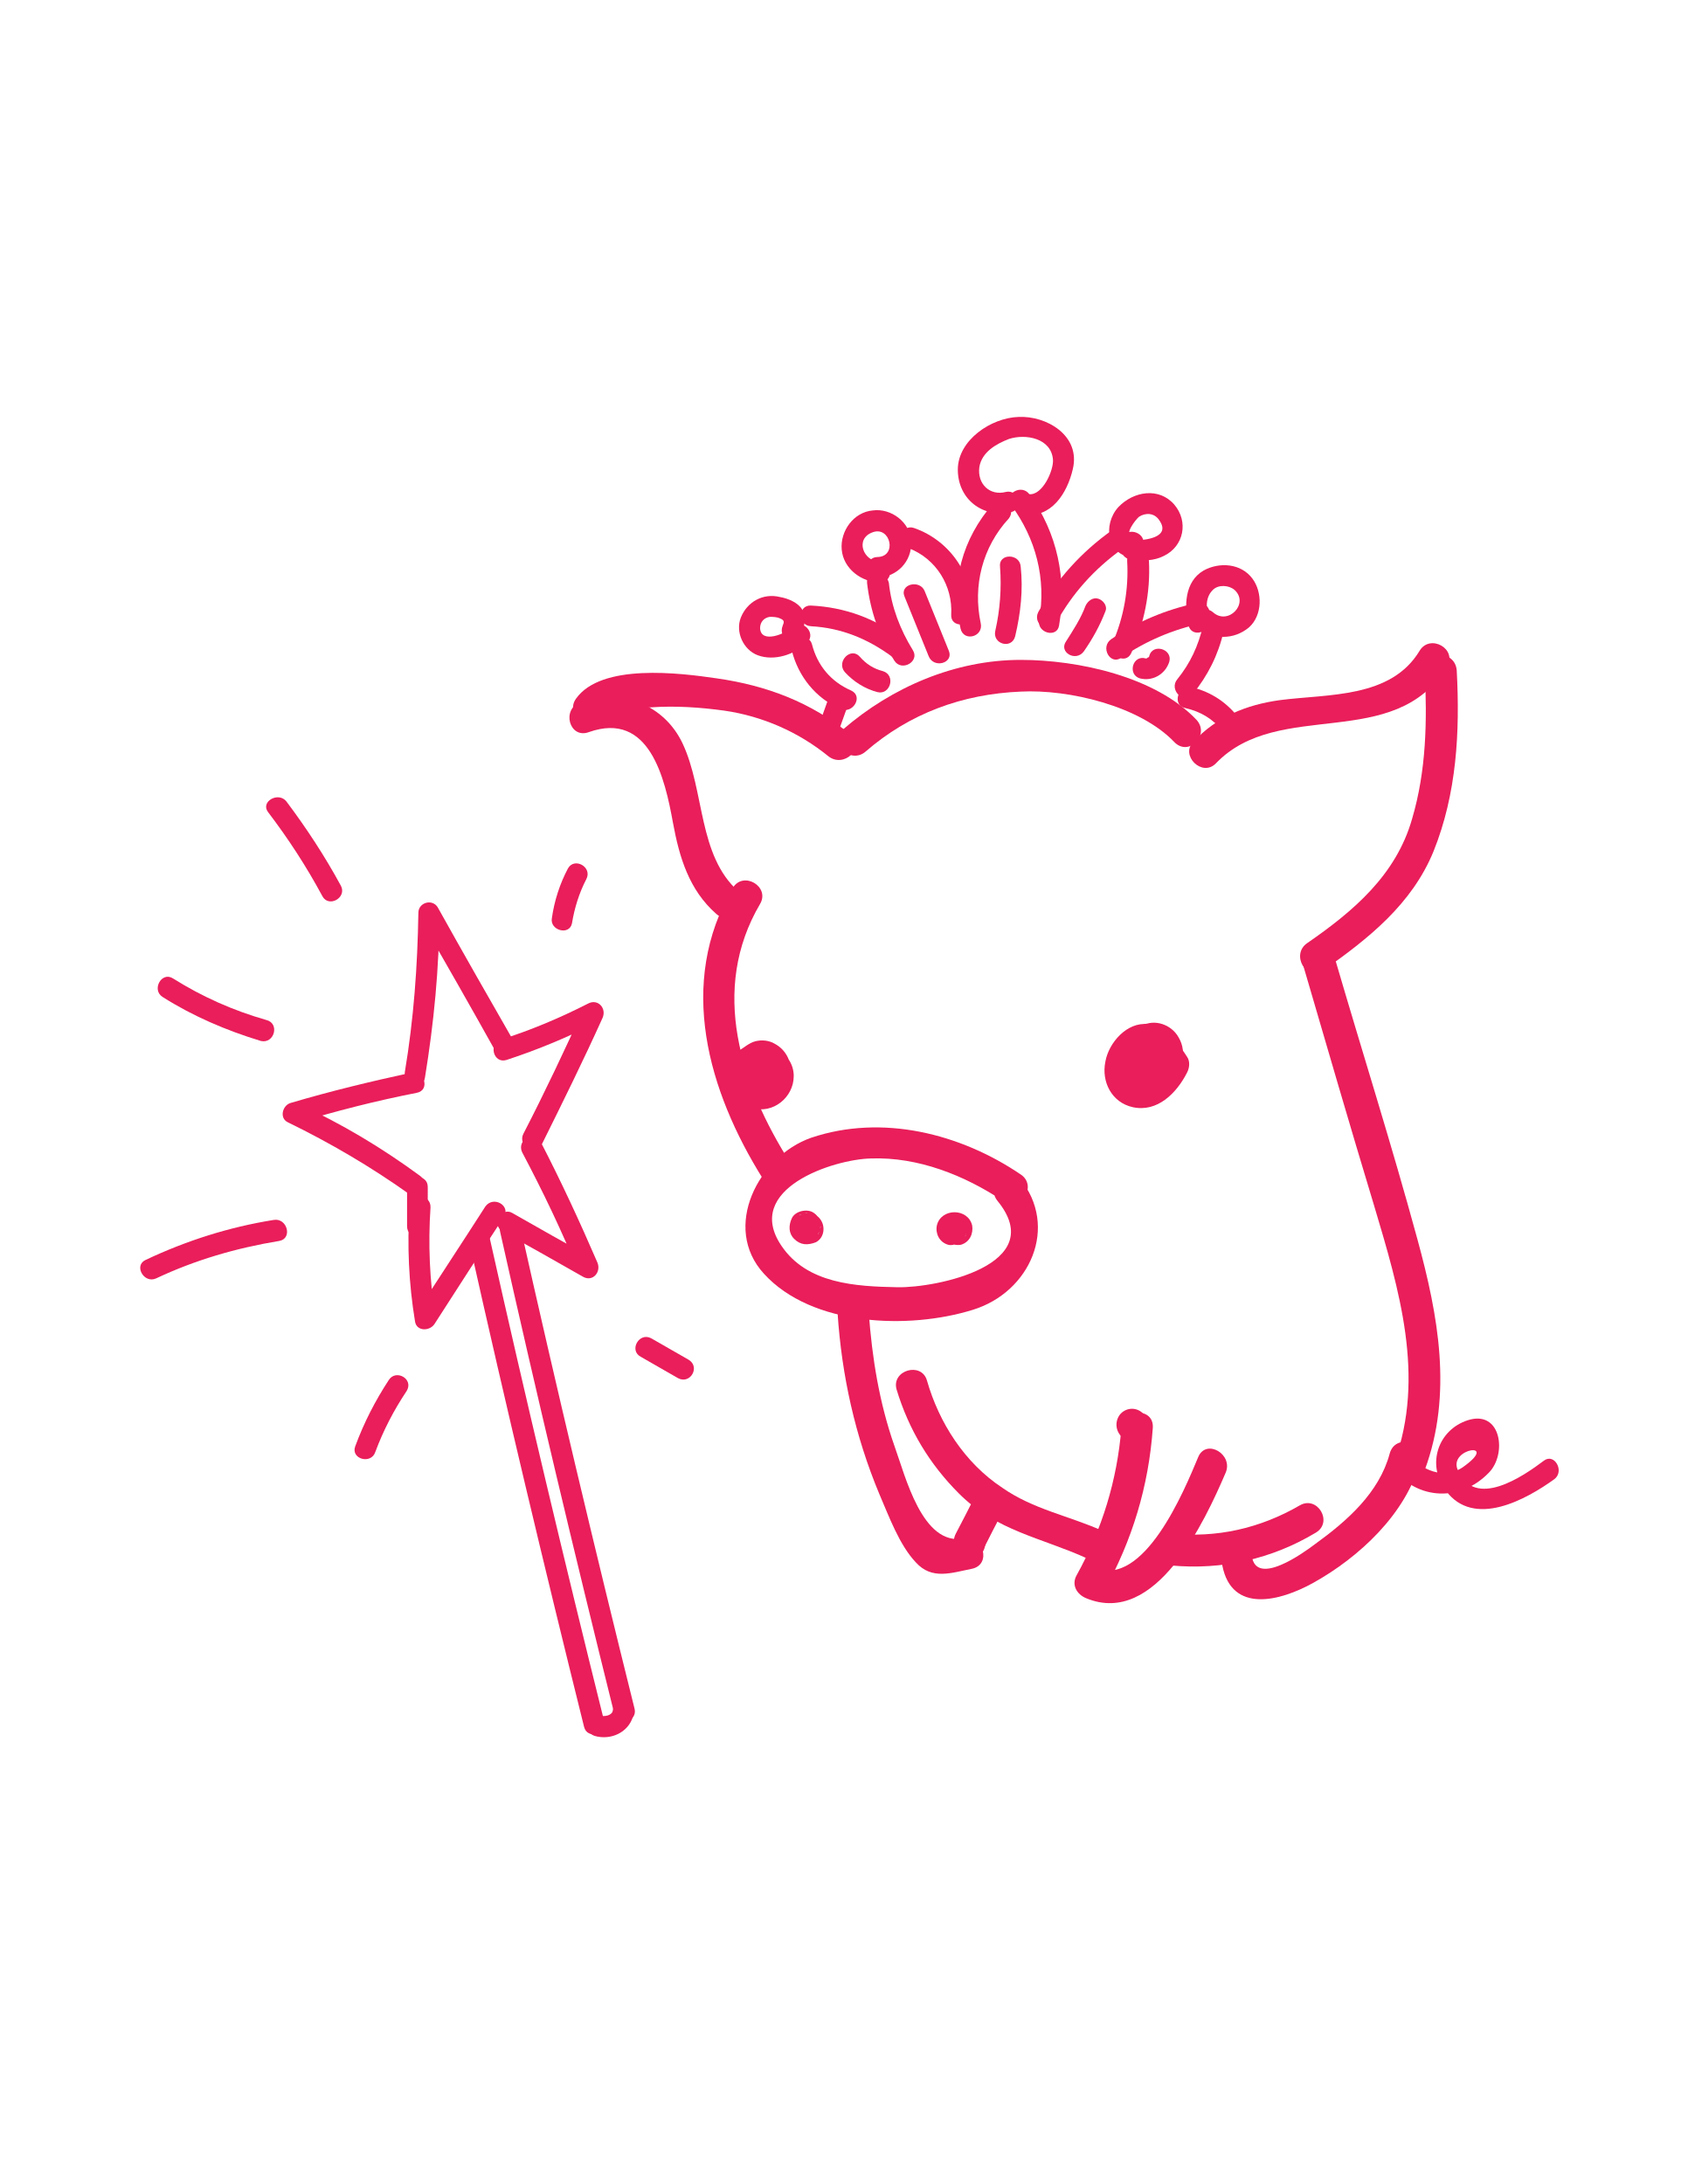
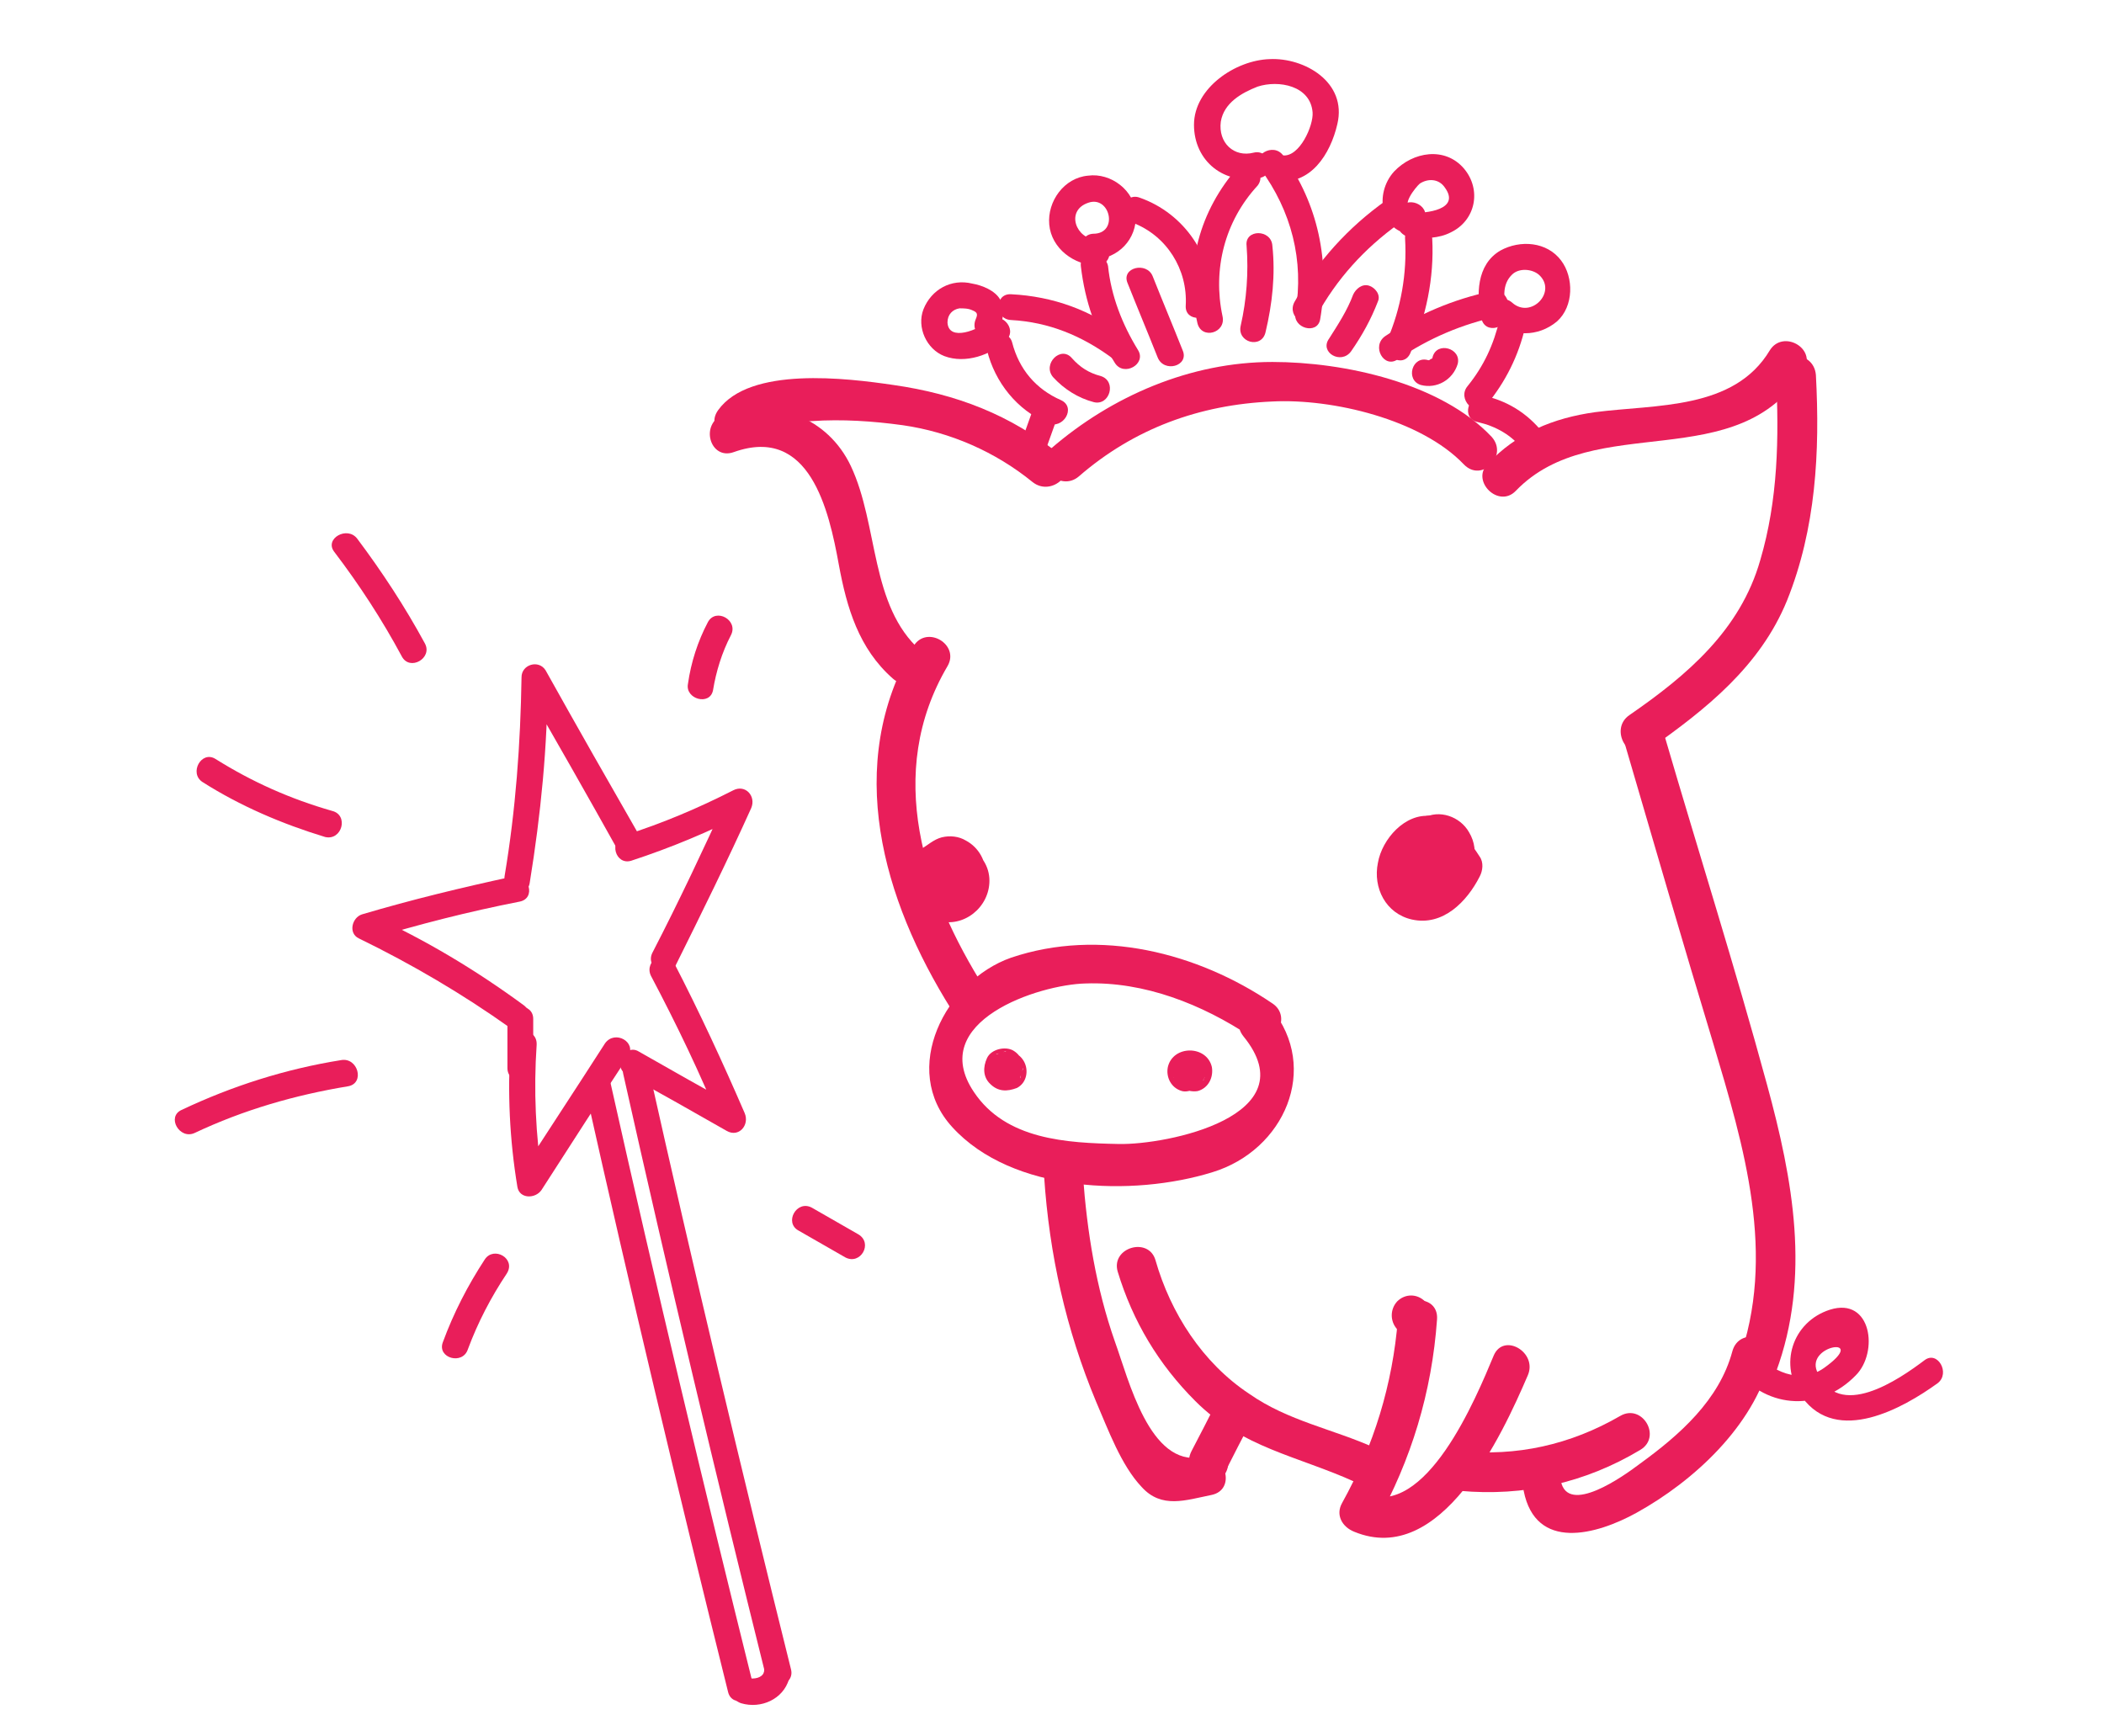
- <svg xmlns="http://www.w3.org/2000/svg" version="1.1" id="Layer_1" x="0px" y="0px" viewBox="0 0 612 792" enable-background="new 0 0 612 792" xml:space="preserve">
+ <svg xmlns="http://www.w3.org/2000/svg" version="1.1" id="Layer_1" x="0px" y="0px" viewBox="0 134 612 505" enable-background="new 0 134 612 505" xml:space="preserve">
  <g>
    <g>
      <path fill="#E91E5A" d="M433.9,261.1c-14.8-15.7-42.9-21.8-63.8-21.8c-23.8,0-46.7,9.9-64.4,25.2c-5.5,4.9,2.6,12.8,8.1,8.1    c16-13.9,35.1-20.9,56.3-21.8c17.4-0.9,43.2,5.2,55.7,18.3C431,274.5,438.8,266.6,433.9,261.1L433.9,261.1z" />
    </g>
  </g>
  <g>
    <g>
      <path fill="#E91E5A" d="M308.3,266.3c-14.2-11.6-30.2-17.7-48.4-20.3c-13.6-2-41.8-5.5-51,7.3c-4.4,6.1,5.5,11.6,9.9,5.8    c2-2.9,14.2-2.3,17.4-2.6c8.7-0.6,17.7,0,26.4,1.2c13.9,2,27,7.8,37.7,16.5C306,278.8,314.1,271,308.3,266.3L308.3,266.3z" />
    </g>
  </g>
  <g>
    <g>
      <path fill="#E91E5A" d="M265.7,322c-20.3,34.5-9,73.7,11,105.6c3.8,6.1,13.6,0.6,9.9-5.8c-18-28.4-29.3-62.9-11-94    C279.3,321.5,269.5,315.7,265.7,322L265.7,322z" />
    </g>
  </g>
  <g>
    <g>
      <path fill="#E91E5A" d="M370.1,425.9c-21.8-14.8-50.2-22-76-13.3c-19.1,6.7-32.5,32.5-17.1,49.3c17.4,19.1,52.5,20.3,75.7,13.1    c20.9-6.4,31.3-30.2,17.1-47.6c-4.6-5.8-12.8,2.3-8.1,8.1c18.9,23.2-22.3,31.6-36.3,31.3c-15.1-0.3-32.8-1.2-42.1-15.1    c-13.9-20.6,18.9-31.3,32.5-31.6c17.1-0.6,33.9,6.1,47.9,15.4C370.4,439.8,376.2,429.9,370.1,425.9L370.1,425.9z" />
    </g>
  </g>
  <g>
    <g>
      <path fill="#E91E5A" d="M303.7,476.1c1.5,22.9,6.4,44.7,15.1,65.6c3.5,8.1,7.3,18.6,13.3,24.9c5.8,6.4,12.8,3.8,20.3,2.3    c7.3-1.5,4.1-12.5-2.9-11c-15.1,2.9-21.2-22.6-25.2-33.6c-5.5-15.7-8.1-31.9-9.3-48.4C314.7,468.8,303.1,468.8,303.7,476.1    L303.7,476.1z" />
    </g>
  </g>
  <g>
    <g>
      <path fill="#E91E5A" d="M351.8,565.1c7.3,0,7.3-11.3,0-11.3S344.3,565.1,351.8,565.1L351.8,565.1z" />
    </g>
  </g>
  <g>
    <g>
      <path fill="#E91E5A" d="M356.5,561.9c2.3-4.6,4.9-9.6,7.3-14.2c3.2-6.7-6.4-12.2-9.9-5.8c-2.3,4.6-4.9,9.6-7.3,14.2    C343.1,562.8,353,568.6,356.5,561.9L356.5,561.9z" />
    </g>
  </g>
  <g>
    <g>
      <path fill="#E91E5A" d="M325.1,503.9c4.4,14.5,11.9,27,22.6,37.7c13.6,13.6,29.9,16,46.4,23.5c6.7,2.9,12.5-6.7,5.8-9.9    c-12.2-5.5-25.2-7.8-36.5-15.7c-13.6-9-22.9-23.5-27.3-38.9C334.1,493.7,323.1,496.9,325.1,503.9L325.1,503.9z" />
    </g>
  </g>
  <g>
    <g>
      <path fill="#E91E5A" d="M406.4,520.7c0.3,0.3,0.6,0.6,0.9,0.9c2.3,2.3,5.8,2.3,8.1,0c2.3-2.3,2.3-5.8,0-8.1    c-0.3-0.3-0.6-0.6-0.9-0.9c-2.3-2.3-5.8-2.3-8.1,0C404.3,514.9,404.3,518.4,406.4,520.7L406.4,520.7z" />
    </g>
  </g>
  <g>
    <g>
      <path fill="#E91E5A" d="M406.6,517.8c-1.5,18.9-7,36.8-16.2,53.4c-2,3.5,0,7,3.5,8.4c25.2,10.4,42.9-27.8,50.5-45.5    c2.9-6.7-7-12.5-9.9-5.8c-5.2,12.5-19.7,47.6-37.7,40.3c1.2,2.9,2.3,5.5,3.5,8.4c10.2-18.3,16.2-38,17.7-59.2    C418.5,510.3,407.2,510.6,406.6,517.8L406.6,517.8z" />
    </g>
  </g>
  <g>
    <g>
      <path fill="#E91E5A" d="M424.6,567.7c18.6,1.7,36.5-2.3,52.5-11.9c6.4-3.8,0.6-13.6-5.8-9.9c-14.5,8.4-30.2,11.9-46.7,10.2    C417.4,555.8,417.4,567.1,424.6,567.7L424.6,567.7z" />
    </g>
  </g>
  <g>
    <g>
      <path fill="#E91E5A" d="M443.2,567.7c3.5,17.7,21.2,12.8,32.8,6.4c16.8-9.3,33.9-25.2,38.9-44.1c2-7.3-9-10.2-11-2.9    c-3.8,14.2-15.4,24.4-27,32.8c-4.6,3.5-20.9,15.1-22.9,4.9C452.8,557.6,441.7,560.7,443.2,567.7L443.2,567.7z" />
    </g>
  </g>
  <g>
    <g>
      <path fill="#E91E5A" d="M213.5,265.5c22-7.8,27.6,16.8,30.5,32.8c2.3,12.5,5.8,24.4,15.7,33.1c5.5,4.9,13.6-3.2,8.1-8.1    c-14.8-13.1-12.2-36.5-20.3-53.7c-6.7-14.2-22.3-20-36.8-15.1C203.3,257.1,206.5,268.1,213.5,265.5L213.5,265.5z" />
    </g>
  </g>
  <g>
    <g>
      <path fill="#E91E5A" d="M440.9,276.8c22.9-23.8,64.7-3.8,83.8-35.1c3.8-6.4-6.1-11.9-9.9-5.8c-10.4,17.4-33.1,15.7-50.8,18    c-12.2,1.7-22.9,6.1-31.3,15.1C427.8,273.9,435.9,282,440.9,276.8L440.9,276.8z" />
    </g>
  </g>
  <g>
    <g>
      <path fill="#E91E5A" d="M516.6,243.1c0.9,18.3,0.6,36.3-4.6,53.9c-5.8,20.3-21.2,33.4-38,45c-6.1,4.1-0.3,14.2,5.8,9.9    c16.5-11.6,32.2-24.1,40-43.2c8.4-20.9,9.6-43.2,8.4-65.6C527.6,235.6,516.3,235.6,516.6,243.1L516.6,243.1z" />
    </g>
  </g>
  <g>
    <g>
      <path fill="#E91E5A" d="M472.8,351c8.4,28.7,16.8,57.7,25.5,86.4c9,30.2,18.6,61.8,7.3,92.8c-2.6,7,8.4,9.9,11,2.9    c10.2-27.6,4.9-56-2.6-83.5c-9.3-34.2-20-67.9-29.9-101.8C481.8,340.9,470.7,343.8,472.8,351L472.8,351z" />
    </g>
  </g>
  <g>
    <g>
      <path fill="#E91E5A" d="M287.1,441.8c-1.2,2.6-1.2,5.5,0.9,7.5c2.3,2.3,4.9,2.3,7.8,1.2c2.9-1.5,3.5-5.2,2-7.8    c-1.7-2.9-4.9-3.5-7.8-2h-0.3c0.9-0.3,2-0.6,2.9-0.9h-0.3c0.9,0.3,2,0.6,2.9,0.9c0.6,0.6,0.9,0.9,1.5,1.5c0.3,0.9,0.6,2,0.9,2.9    v-0.3c-0.3,0.9-0.6,2-0.9,2.9v-0.3c1.5-2.9,0.9-6.1-2-7.8C292.4,438.3,288.3,439.2,287.1,441.8L287.1,441.8z" />
    </g>
  </g>
  <g>
    <g>
      <path fill="#E91E5A" d="M350.4,447.3c0,0.3-0.3,0.6-0.3,0.9c-0.6,0.6-1.5,1.5-2,2c-1.5,0.6-2.9,0.6-4.4,0c-0.6-0.6-1.5-1.5-2-2    c0-0.3-0.3-0.6-0.3-0.9c0.6,2.9,4.1,4.6,7,4.1c3.2-0.9,4.6-4.1,4.1-7c-1.5-6.4-11.3-6.4-12.8,0c-0.6,2.9,0.9,6.1,4.1,7    C346,452,349.5,450.2,350.4,447.3L350.4,447.3z" />
    </g>
  </g>
  <g>
    <g>
      <path fill="#E91E5A" d="M425.5,387.9c2-2.9,2.3-7.3,0.6-10.4c-2-4.1-5.5-5.8-9.9-6.1c-7.5-0.9-14.2,6.7-15.4,13.6    c-1.5,7.3,2.3,14.8,9.9,16.5c9,2,16-5.2,19.7-12.5c0.9-1.7,1.2-4.1,0-5.8c-2.6-4.1-5.8-8.1-10.4-10.2c-4.1-1.7-10.2-1.5-13.3,2    c-7,7.8-6.1,22,6.4,22.6c4.6,0.3,9-3.2,11-7c2.6-4.6,1.2-10.2-2.6-13.6c-7.8-7.8-21.5,0.9-18,11.3c0.9,2.3,2.9,4.1,5.5,4.1    c4.9,0,7.8-3.8,9-8.1c2-7-9-10.2-11-2.9c-0.3,0.9,0,0.9-0.6,1.2c0.9-0.6,1.7-0.9,2.6-1.5l0,0c1.7,1.5,3.8,2.9,5.5,4.1    c-0.3-0.6-0.6,0-0.3-0.3c-1.2,0.9-0.9-0.3-0.3,0.6c0-0.3-0.6,0.3-0.9,0.6c0.3-0.3,0.6,1.2,0.6,0.3c0-1.2,0.3-3.8,1.7-3.5    c2.6,0.6,4.1,3.5,5.5,5.5c0-2,0-3.8,0-5.8c-1.2,2.3-2.9,5.8-5.5,7c-1.2,0.6-2.9,0.6-3.2-1.2c-0.3-2,0.3-3.8,1.7-5.2    c0.6-0.6,1.7-0.9,2.6-1.2c-0.6,0-0.3-0.9-0.6-0.6c-1.7,2.6-0.6,6.4,2,7.8C420.6,391.6,423.8,390.2,425.5,387.9L425.5,387.9z" />
    </g>
  </g>
  <g>
    <g>
-       <path fill="#E91E5A" d="M283.4,394.5c0.6-2,1.5-4.6,0.9-6.7c-0.6-1.7-2-3.8-3.8-4.6c-3.5-2-8.4-2-11.3,1.2    c-6.4,5.8-2.3,16,6.4,16.5c7.3,0.3,13.3-8.1,9.6-14.8c-3.5-6.1-13.1-8.1-17.4-2c-4.6,5.8-2.6,15.4,4.9,17.7s15.1-3.8,15.1-11.6    c0-8.4-9.6-13.9-17.1-10.4c-7.3,3.5-8.7,12.8-3.8,18.6c3.2,3.8,9,2.9,12.8,0.9c3.8-2,6.7-6.1,7-10.4s-2-8.4-5.8-10.4    c-2-1.2-4.6-1.5-7-0.9c-2.3,0.6-4.1,2.3-6.1,3.5c-2.6,1.7-3.8,4.9-2,7.8c1.5,2.6,5.2,3.8,7.8,2c0.6-0.3,1.2-0.9,1.7-1.2    c0.3-0.3,2.9-1.5,0.9-1.2c-0.3,0-0.6,0-0.6-0.6c0-0.3-0.3,0.6-0.9,0.9c-0.6,0.6-0.6,0.3-1.2,0.6c0.6,0,1.5,0.3,1.7,0.9l0.3,0.3    c0,0.9,0.3-0.9,0-0.3c0.3-0.6,1.2-0.6,0.3-0.6c0.3,0,0.6,0.3,0.9,0.6c0,0,0-1.5,0,0.3c0-0.3,0-0.3,0-0.6c-0.6,0.6-0.6,0.6-0.3,0.3    c0.6-0.3-0.9,0.3-0.3,0c0.3,0,0.6,0.3,0.6,0.3c-0.9-0.6-0.3-0.3,0,0c-0.6-1.5,0,0.6,0-0.9c0,0.6-0.3,0.6-0.6,0.9    c-0.3,0.3-0.9,0.3-0.9,0.3c1.5-0.3-0.6-0.3,0.9,0c-0.9-0.3-0.9-0.9-0.9-1.7c0-0.6,0.3-0.6,0.9-0.9c-1.2,0.9,0.6,0-0.6,0.3    c0.9-0.3,2.3,0.3,2.3,1.5c0,1.7-2.6,2.9-3.5,1.2c-0.3-1.5-0.3-2.9-0.6-4.4c-0.3,1.2-0.6,2.6-0.9,3.8c-0.6,2.9,0.9,6.1,4.1,7    C279,399.5,282.8,397.7,283.4,394.5L283.4,394.5z" />
+       <path fill="#E91E5A" d="M283.4,394.5c0.6-2,1.5-4.6,0.9-6.7c-0.6-1.7-2-3.8-3.8-4.6c-3.5-2-8.4-2-11.3,1.2    c-6.4,5.8-2.3,16,6.4,16.5c7.3,0.3,13.3-8.1,9.6-14.8c-3.5-6.1-13.1-8.1-17.4-2c-4.6,5.8-2.6,15.4,4.9,17.7s15.1-3.8,15.1-11.6    c0-8.4-9.6-13.9-17.1-10.4c-7.3,3.5-8.7,12.8-3.8,18.6c3.2,3.8,9,2.9,12.8,0.9s6.7-6.1,7-10.4s-2-8.4-5.8-10.4    c-2-1.2-4.6-1.5-7-0.9c-2.3,0.6-4.1,2.3-6.1,3.5c-2.6,1.7-3.8,4.9-2,7.8c1.5,2.6,5.2,3.8,7.8,2c0.6-0.3,1.2-0.9,1.7-1.2    c0.3-0.3,2.9-1.5,0.9-1.2c-0.3,0-0.6,0-0.6-0.6c0-0.3-0.3,0.6-0.9,0.9c-0.6,0.6-0.6,0.3-1.2,0.6c0.6,0,1.5,0.3,1.7,0.9l0.3,0.3    c0,0.9,0.3-0.9,0-0.3c0.3-0.6,1.2-0.6,0.3-0.6c0.3,0,0.6,0.3,0.9,0.6c0,0,0-1.5,0,0.3c0-0.3,0-0.3,0-0.6c-0.6,0.6-0.6,0.6-0.3,0.3    c0.6-0.3-0.9,0.3-0.3,0c0.3,0,0.6,0.3,0.6,0.3c-0.9-0.6-0.3-0.3,0,0c-0.6-1.5,0,0.6,0-0.9c0,0.6-0.3,0.6-0.6,0.9    c-0.3,0.3-0.9,0.3-0.9,0.3c1.5-0.3-0.6-0.3,0.9,0c-0.9-0.3-0.9-0.9-0.9-1.7c0-0.6,0.3-0.6,0.9-0.9c-1.2,0.9,0.6,0-0.6,0.3    c0.9-0.3,2.3,0.3,2.3,1.5c0,1.7-2.6,2.9-3.5,1.2c-0.3-1.5-0.3-2.9-0.6-4.4c-0.3,1.2-0.6,2.6-0.9,3.8c-0.6,2.9,0.9,6.1,4.1,7    C279,399.5,282.8,397.7,283.4,394.5L283.4,394.5z" />
    </g>
  </g>
  <g>
    <g>
      <path fill="#E91E5A" d="M505,532.6c9.3,11.6,24.7,11.9,34.8,1.5c6.7-6.7,4.6-22.9-7.5-19.1c-11,3.5-15.1,16.2-8.1,25.5    c10.2,13.9,29.3,3.2,39.4-4.1c3.8-2.9,0-9.6-3.8-6.7c-7.3,5.5-25.2,18-31.3,3.2c-3.2-7.8,15.4-10.4,2-0.9    c-7,4.9-15.4,0.9-20.3-4.9C507.3,523.3,501.8,528.8,505,532.6L505,532.6z" />
    </g>
  </g>
  <g>
    <g>
      <path fill="#E91E5A" d="M413.6,389.3c5.5,1.5,11.3-1.7,12.5-7.5c1.5-6.7-5.2-11.9-11.3-10.4c0.9,2.3,2,4.6,2.9,7    c1.7-0.9,3.5,1.5,3.5,2.9c0.3,2.9-1.7,6.1-3.2,8.4c-2.9,4.1,3.8,7.8,6.7,3.8c3.5-5.2,6.1-11.6,2.6-17.4c-2.6-4.6-8.7-6.7-13.3-4.1    c-3.8,2-1.2,7.8,2.9,7c2.6-0.6,2.3,4.1-1.2,3.2C410.7,380.9,409,388.2,413.6,389.3L413.6,389.3z" />
    </g>
  </g>
  <g>
    <g>
      <path fill="#E91E5A" d="M371,186.6c10.2,1.5,16-7.8,18-16.5c2.9-12.2-9.6-19.4-19.7-18.9c-9.9,0.3-22,8.4-22,19.1    s9,17.7,19.4,15.4c4.6-1.2,2.6-8.4-2-7.3c-5.8,1.5-10.4-2.9-9.6-9c0.9-5.5,6.1-8.4,10.7-10.2c6.1-2,15.4-0.3,16,7.5    c0.3,3.8-3.8,13.1-8.7,12.5C368.4,178.8,366,186,371,186.6L371,186.6z" />
    </g>
  </g>
  <g>
    <g>
      <path fill="#E91E5A" d="M360.2,182.5c-11.3,12.8-15.7,29-11.9,45.5c1.2,4.9,8.4,2.9,7.3-2c-2.9-13.6,0.6-27.6,10.2-38    C368.7,184.3,363.4,178.8,360.2,182.5L360.2,182.5z" />
    </g>
  </g>
  <g>
    <g>
      <path fill="#E91E5A" d="M384,226.9c2.9-16.8-0.6-33.6-10.7-47.6c-2.9-4.1-9.6,0-6.7,3.8c9,12.2,12.8,26.7,10.2,41.8    C375.9,229.5,383.2,231.5,384,226.9L384,226.9z" />
    </g>
  </g>
  <g>
    <g>
      <path fill="#E91E5A" d="M382.9,226c5.8-10.7,13.9-19.7,24.1-27c4.1-2.9,0.3-9.3-3.8-6.7c-11,7.8-20,17.7-26.7,29.6    C374.2,226.3,380.5,230.4,382.9,226L382.9,226z" />
    </g>
  </g>
  <g>
    <g>
      <path fill="#E91E5A" d="M408.7,203.4c0.6,10.2-1.2,20.3-5.2,29.6c-2,4.4,4.6,8.4,6.7,3.8c4.6-10.7,7-21.8,6.4-33.4    C415.9,198.5,408.4,198.5,408.7,203.4L408.7,203.4z" />
    </g>
  </g>
  <g>
    <g>
      <path fill="#E91E5A" d="M406.6,238.5c9-6.1,18.6-10.2,29.3-12.5c4.9-0.9,2.9-8.4-2-7.3c-11,2.3-21.5,6.7-31,13.1    C398.8,234.7,402.6,241.4,406.6,238.5L406.6,238.5z" />
    </g>
  </g>
  <g>
    <g>
      <path fill="#E91E5A" d="M436.2,226.9c-1.7,7.3-4.6,13.6-9.3,19.4c-3.2,3.8,2.3,9.3,5.5,5.5c5.5-6.7,9.3-14.2,11.3-22.9    C444.9,224,437.4,222,436.2,226.9L436.2,226.9z" />
    </g>
  </g>
  <g>
    <g>
      <path fill="#E91E5A" d="M407.2,194.4c-2.3,3.2-0.9,8.4,3.5,8.7c3.8,0.3,7.8,0.3,11.3-1.5c7.3-3.5,9-12.5,3.8-18.6    c-5.5-6.4-14.8-4.9-20.3,0.9c-5.8,6.4-4.1,17.7,5.5,18.3c4.9,0.3,4.9-7.3,0-7.5c-4.1-0.3,0.9-6.4,2-7.3c2.3-1.5,5.5-1.5,7.3,1.2    c4.6,6.4-5.5,7.5-9.6,7.3c0.9,0.3,1.7,0.9,2.6,1.2c0.3,0.6,0.3,1.2,0.6,1.5C416.8,194.4,410.1,190.6,407.2,194.4L407.2,194.4z" />
    </g>
  </g>
  <g>
    <g>
      <path fill="#E91E5A" d="M438.3,224.6c-0.9-3.5-1.5-7.8,1.5-10.7c2-2,5.8-1.7,7.8,0c5.5,4.9-2.3,13.1-7.8,8.1c-3.8-3.2-9,2-5.5,5.5    c5.5,4.6,13.1,4.6,18.6,0c4.9-4.4,4.9-12.8,1.2-17.7c-4.1-5.5-11.9-6.1-17.7-2.9c-7,4.1-7,13.1-5.5,19.7    C431.9,231.5,439.1,229.5,438.3,224.6L438.3,224.6z" />
    </g>
  </g>
  <g>
    <g>
      <path fill="#E91E5A" d="M429.9,256.8c5.2,1.2,9.9,3.8,13.1,8.1c2.9,4.1,9.6,0,6.7-3.8c-4.4-6.1-10.4-10.2-17.7-11.9    C426.9,248.4,424.9,255.9,429.9,256.8L429.9,256.8z" />
    </g>
  </g>
  <g>
    <g>
      <path fill="#E91E5A" d="M352.4,222.8c0.9-13.9-7.8-26.7-20.9-31.3c-4.6-1.7-6.7,5.5-2,7.3c9.9,3.8,16,13.6,15.4,24.1    C344.6,227.8,352.1,227.5,352.4,222.8L352.4,222.8z" />
    </g>
  </g>
  <g>
    <g>
      <path fill="#E91E5A" d="M314.4,211.5c1.2,10.2,4.4,19.4,9.9,28.1c2.6,4.1,9.3,0.3,6.7-3.8c-4.6-7.5-7.8-15.7-8.7-24.4    C321.4,206.9,313.8,206.6,314.4,211.5L314.4,211.5z" />
    </g>
  </g>
  <g>
    <g>
      <path fill="#E91E5A" d="M327.2,231.8c-9.6-7.5-20.9-11.6-33.1-12.2c-4.9-0.3-4.9,7.3,0,7.5c11,0.6,20.6,4.6,29.3,11    C327.2,241.4,330.9,234.7,327.2,231.8L327.2,231.8z" />
    </g>
  </g>
  <g>
    <g>
      <path fill="#E91E5A" d="M287.1,235.9c2.3,9.3,8.7,17.4,17.7,21.2c4.4,2,8.4-4.6,3.8-6.7c-7.3-3.2-12.2-9-14.2-16.8    C293.2,229.2,286,231.3,287.1,235.9L287.1,235.9z" />
    </g>
  </g>
  <g>
    <g>
      <path fill="#E91E5A" d="M318.2,209.5c7-0.3,12.5-5.8,12.2-13.1c-0.3-7-7.3-12.2-13.9-11.3c-7,0.6-11.9,7.5-11.3,14.2    c0.6,7,7.3,11.9,13.9,11.9c4.9,0,4.9-7.5,0-7.5c-6.1,0-9.3-8.4-2.6-10.7c6.4-2.3,9,9,1.5,9C313.3,202.2,313.3,209.8,318.2,209.5    L318.2,209.5z" />
    </g>
  </g>
  <g>
    <g>
      <path fill="#E91E5A" d="M290.3,231c1.2-2.9,2.3-7,0.6-9.9c-1.5-2.6-5.2-4.1-8.1-4.6c-6.1-1.5-11.9,1.7-14.2,7.5    c-2,5.2,0.9,11.6,6.1,13.6c6.1,2.3,13.6-0.3,18-4.6c3.5-3.5-2-9-5.5-5.5c-2.3,2.3-11.3,6.1-11.6,0.3c0-2.3,1.5-3.8,3.5-4.1    c1.2,0,2.6,0,3.8,0.6c1.5,0.6,1.5,1.2,0.9,2.6C281.9,231.5,288.3,235.3,290.3,231L290.3,231z" />
    </g>
  </g>
  <g>
    <g>
      <path fill="#E91E5A" d="M300.5,253c-0.9,2.6-2,5.5-2.9,8.1c-0.9,2,0.9,4.1,2.6,4.6c2,0.6,4.1-0.6,4.6-2.6c0.9-2.6,2-5.5,2.9-8.1    c0.9-2-0.9-4.1-2.6-4.6C302.8,249.8,301.1,251.3,300.5,253L300.5,253z" />
    </g>
  </g>
  <g>
    <g>
      <path fill="#E91E5A" d="M368.1,230.7c2-8.4,2.9-16.8,2-25.2c-0.3-4.9-8.1-4.9-7.5,0c0.6,7.8,0,15.7-1.7,23.2    C359.7,233.6,366.9,235.6,368.1,230.7L368.1,230.7z" />
    </g>
  </g>
  <g>
    <g>
      <path fill="#E91E5A" d="M393,236.2c3.2-4.6,5.8-9.3,7.8-14.5c0.9-2-0.9-4.1-2.6-4.6c-2-0.6-3.8,0.9-4.6,2.6    c-1.7,4.6-4.4,8.7-7,12.8C383.7,236.5,390.1,240.2,393,236.2L393,236.2z" />
    </g>
  </g>
  <g>
    <g>
      <path fill="#E91E5A" d="M413.3,246c4.6,1.2,9.3-1.5,10.7-6.1c1.2-4.6-6.1-6.7-7.3-2c-0.3,1.2,0.3-0.3-0.3,0.6c0.3-0.3,0.3-0.3,0,0    c0.3-0.3,0.3-0.3-0.3,0c-0.9,0.6,0.6,0-0.6,0.3c0.3,0,0.3,0,0,0c0.3,0,0.3,0,0,0C410.7,237.3,408.7,244.6,413.3,246L413.3,246z" />
    </g>
  </g>
  <g>
    <g>
      <path fill="#E91E5A" d="M344,235.9c-2.9-7.3-5.8-14.2-8.7-21.5c-1.7-4.4-9.3-2.6-7.3,2c2.9,7.3,5.8,14.2,8.7,21.5    C338.5,242.6,346,240.5,344,235.9L344,235.9z" />
    </g>
  </g>
  <g>
    <g>
      <path fill="#E91E5A" d="M320.2,243.4c-3.5-0.9-6.1-2.6-8.4-5.2c-3.2-3.8-8.7,1.7-5.5,5.5c3.2,3.5,7.3,6.1,11.9,7.3    C322.8,252.1,324.9,244.9,320.2,243.4L320.2,243.4z" />
    </g>
  </g>
  <g>
    <g>
      <path fill="#E91E5A" d="M182.1,446.5c9.9,5.5,19.7,11,29.3,16.5c3.5,2,6.7-1.7,5.2-5.2c-6.4-14.8-13.1-29.3-20.6-43.8    c-2.3-4.4-8.7-0.6-6.7,3.8c7.5,14.2,14.5,28.7,20.6,43.8c1.7-1.7,3.5-3.5,5.2-5.2c-9.9-5.5-19.7-11-29.3-16.5    C181.9,437.5,178.1,444.1,182.1,446.5L182.1,446.5z" />
    </g>
  </g>
  <g>
    <g>
      <path fill="#E91E5A" d="M148.5,437.8c-0.9,13.9-0.3,27.6,2,41.5c0.6,3.5,5.2,3.5,7,0.9c8.4-13.1,16.8-26.1,25.2-38.9    c2.6-4.1-3.8-7.8-6.7-3.8c-8.4,13.1-16.8,25.8-25.2,38.9c2.3,0.3,4.6,0.6,7,0.9c-2-13.1-2.6-26.1-1.7-39.4    C156.3,432.8,148.8,432.8,148.5,437.8L148.5,437.8z" />
    </g>
  </g>
  <g>
    <g>
      <path fill="#E91E5A" d="M149.1,389c-14.8,3.2-29.3,6.7-43.8,11c-2.9,0.9-4.1,5.5-0.9,7c15.4,7.5,30.2,16.2,44.1,26.1    c4.1,2.9,7.8-3.8,3.8-6.7c-13.9-10.2-28.4-18.9-44.1-26.1c-0.3,2.3-0.6,4.6-0.9,7c14.5-4.4,29-8.1,43.8-11    C156,395.4,154,388.2,149.1,389L149.1,389z" />
    </g>
  </g>
  <g>
    <g>
      <path fill="#E91E5A" d="M183.6,384.4c11.6-3.8,22.6-8.4,33.4-13.9c-1.7-1.7-3.5-3.5-5.2-5.2c-7,15.4-14.2,30.7-22,45.8    c-2.3,4.4,4.4,8.1,6.7,3.8c7.5-15.1,15.1-30.5,22-45.8c1.5-3.5-1.7-7-5.2-5.2c-10.2,5.2-20.6,9.6-31.6,13.1    C176.9,378.6,179,385.8,183.6,384.4L183.6,384.4z" />
    </g>
  </g>
  <g>
    <g>
      <path fill="#E91E5A" d="M186.5,378c-9.3-16.2-18.6-32.5-27.8-49c-2-3.2-7-1.7-7,2c-0.3,19.4-1.7,38.6-4.9,57.7    c-0.9,4.9,6.7,7,7.3,2c3.2-19.7,5.2-39.7,5.2-59.7c-2.3,0.6-4.6,1.2-7,2c9.3,16.2,18.6,32.5,27.8,49    C182.4,386.1,188.8,382.4,186.5,378L186.5,378z" />
    </g>
  </g>
  <g>
    <g>
      <path fill="#E91E5A" d="M170.3,451.1c13.1,58.6,27,116.9,41.5,175.2c1.2,4.6,8.4,2.6,7.3-2c-14.5-58.3-28.4-116.6-41.5-175.2    C176.3,444.4,169.1,446.5,170.3,451.1L170.3,451.1z" />
    </g>
  </g>
  <g>
    <g>
      <path fill="#E91E5A" d="M181.3,446.5c13.1,58.6,27,116.9,41.5,175.2c1.2,4.6,8.4,2.6,7.3-2c-14.5-58.3-28.4-116.6-41.5-175.2    C187.7,439.5,180.1,441.5,181.3,446.5L181.3,446.5z" />
    </g>
  </g>
  <g>
    <g>
      <path fill="#E91E5A" d="M225.9,624.3c4.9,0,4.9-7.5,0-7.5C221,616.7,221,624.3,225.9,624.3L225.9,624.3z" />
    </g>
  </g>
  <g>
    <g>
      <path fill="#E91E5A" d="M222.2,620.5c-0.6,1.7-2.9,2-4.6,1.7c-4.6-1.5-6.7,5.8-2,7.3c5.8,1.7,12.2-1.2,13.9-7    C231.2,617.9,223.9,615.9,222.2,620.5L222.2,620.5z" />
    </g>
  </g>
  <g>
    <g>
      <path fill="#E91E5A" d="M147.6,430.5c0,4.6,0,9.6,0,14.2c0,4.9,7.5,4.9,7.5,0c0-4.6,0-9.6,0-14.2    C155.2,425.6,147.6,425.6,147.6,430.5L147.6,430.5z" />
    </g>
  </g>
  <g>
    <g>
      <path fill="#E91E5A" d="M123.6,321.2c-5.8-10.7-12.5-20.9-19.7-30.5c-2.9-3.8-9.6,0-6.7,3.8c7.3,9.6,13.9,19.7,19.7,30.5    C119.2,329.3,125.9,325.5,123.6,321.2L123.6,321.2z" />
    </g>
  </g>
  <g>
    <g>
      <path fill="#E91E5A" d="M96.6,369.9c-12.2-3.5-23.2-8.4-33.9-15.1c-4.1-2.6-7.8,4.1-3.8,6.7c11,7,23.2,12.2,35.7,16    C99.5,378.6,101.5,371.1,96.6,369.9L96.6,369.9z" />
    </g>
  </g>
  <g>
    <g>
      <path fill="#E91E5A" d="M99.2,442.4c-16.2,2.6-31.6,7.5-46.4,14.5c-4.4,2-0.6,8.7,3.8,6.7c14.2-6.7,29-11,44.7-13.6    C106.2,449.1,104.1,441.5,99.2,442.4L99.2,442.4z" />
    </g>
  </g>
  <g>
    <g>
      <path fill="#E91E5A" d="M207.4,334.8c0.9-5.5,2.6-11,5.2-16c2.3-4.4-4.4-8.1-6.7-3.8c-2.9,5.5-4.9,11.6-5.8,18    C199.3,337.4,206.5,339.4,207.4,334.8L207.4,334.8z" />
    </g>
  </g>
  <g>
    <g>
      <path fill="#E91E5A" d="M141,500.4c-4.9,7.5-9,15.4-12.2,24.1c-1.7,4.6,5.8,6.7,7.3,2c2.9-7.8,6.7-15.1,11.3-22    C150.2,500.1,143.6,496.4,141,500.4L141,500.4z" />
    </g>
  </g>
  <g>
    <g>
      <path fill="#E91E5A" d="M232.3,492c4.6,2.6,9,5.2,13.6,7.8c4.4,2.3,8.1-4.1,3.8-6.7c-4.6-2.6-9-5.2-13.6-7.8    C231.7,483,228,489.7,232.3,492L232.3,492z" />
    </g>
  </g>
</svg>
